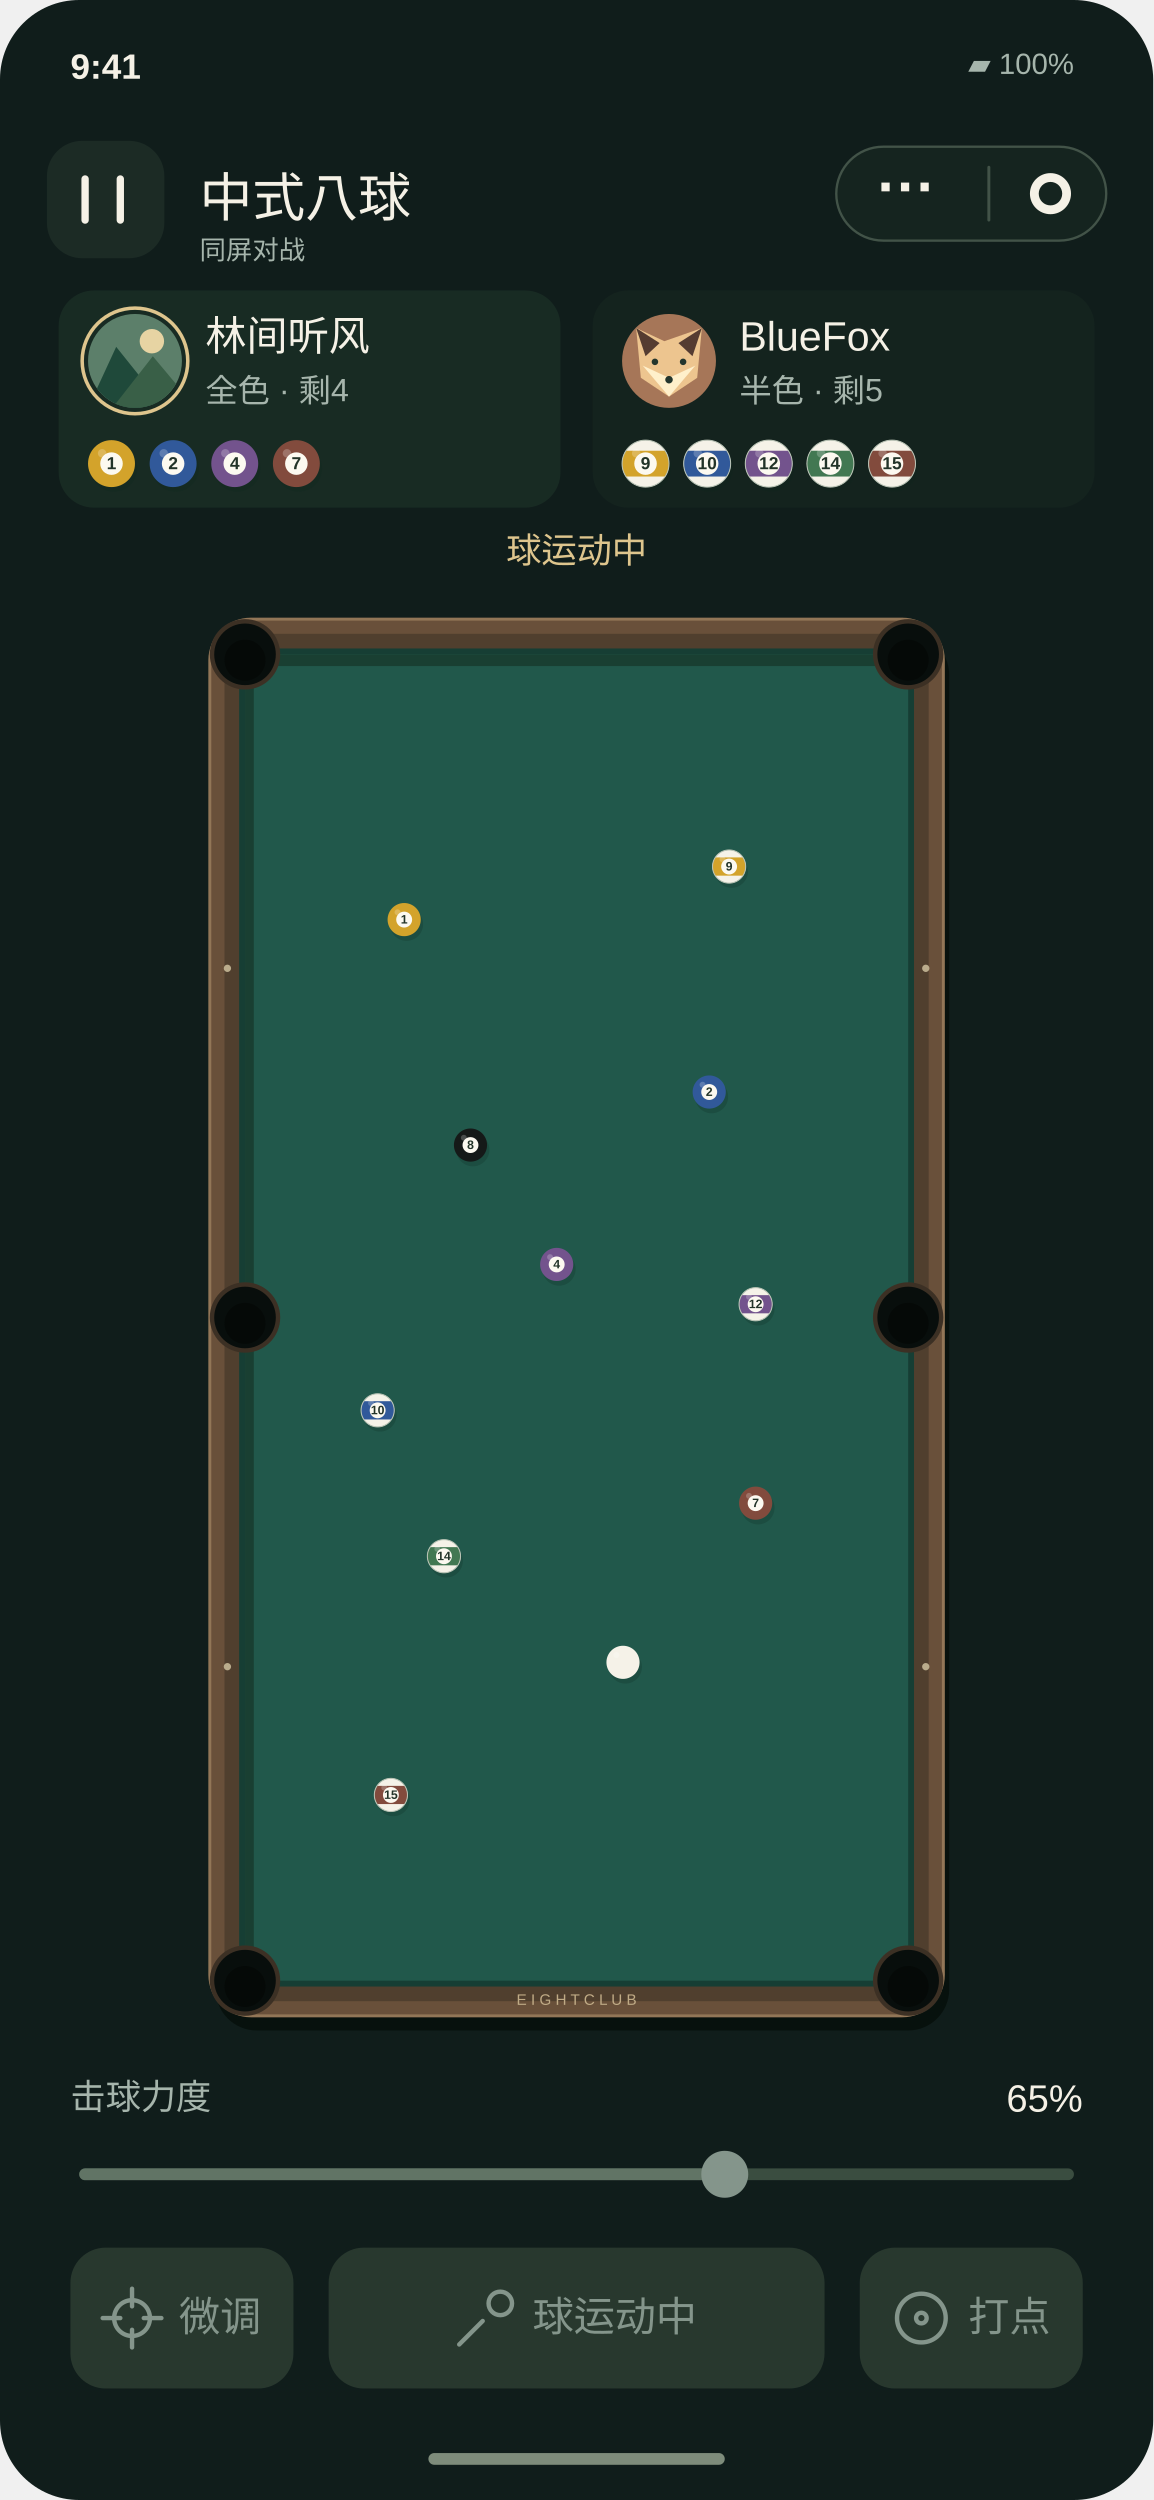
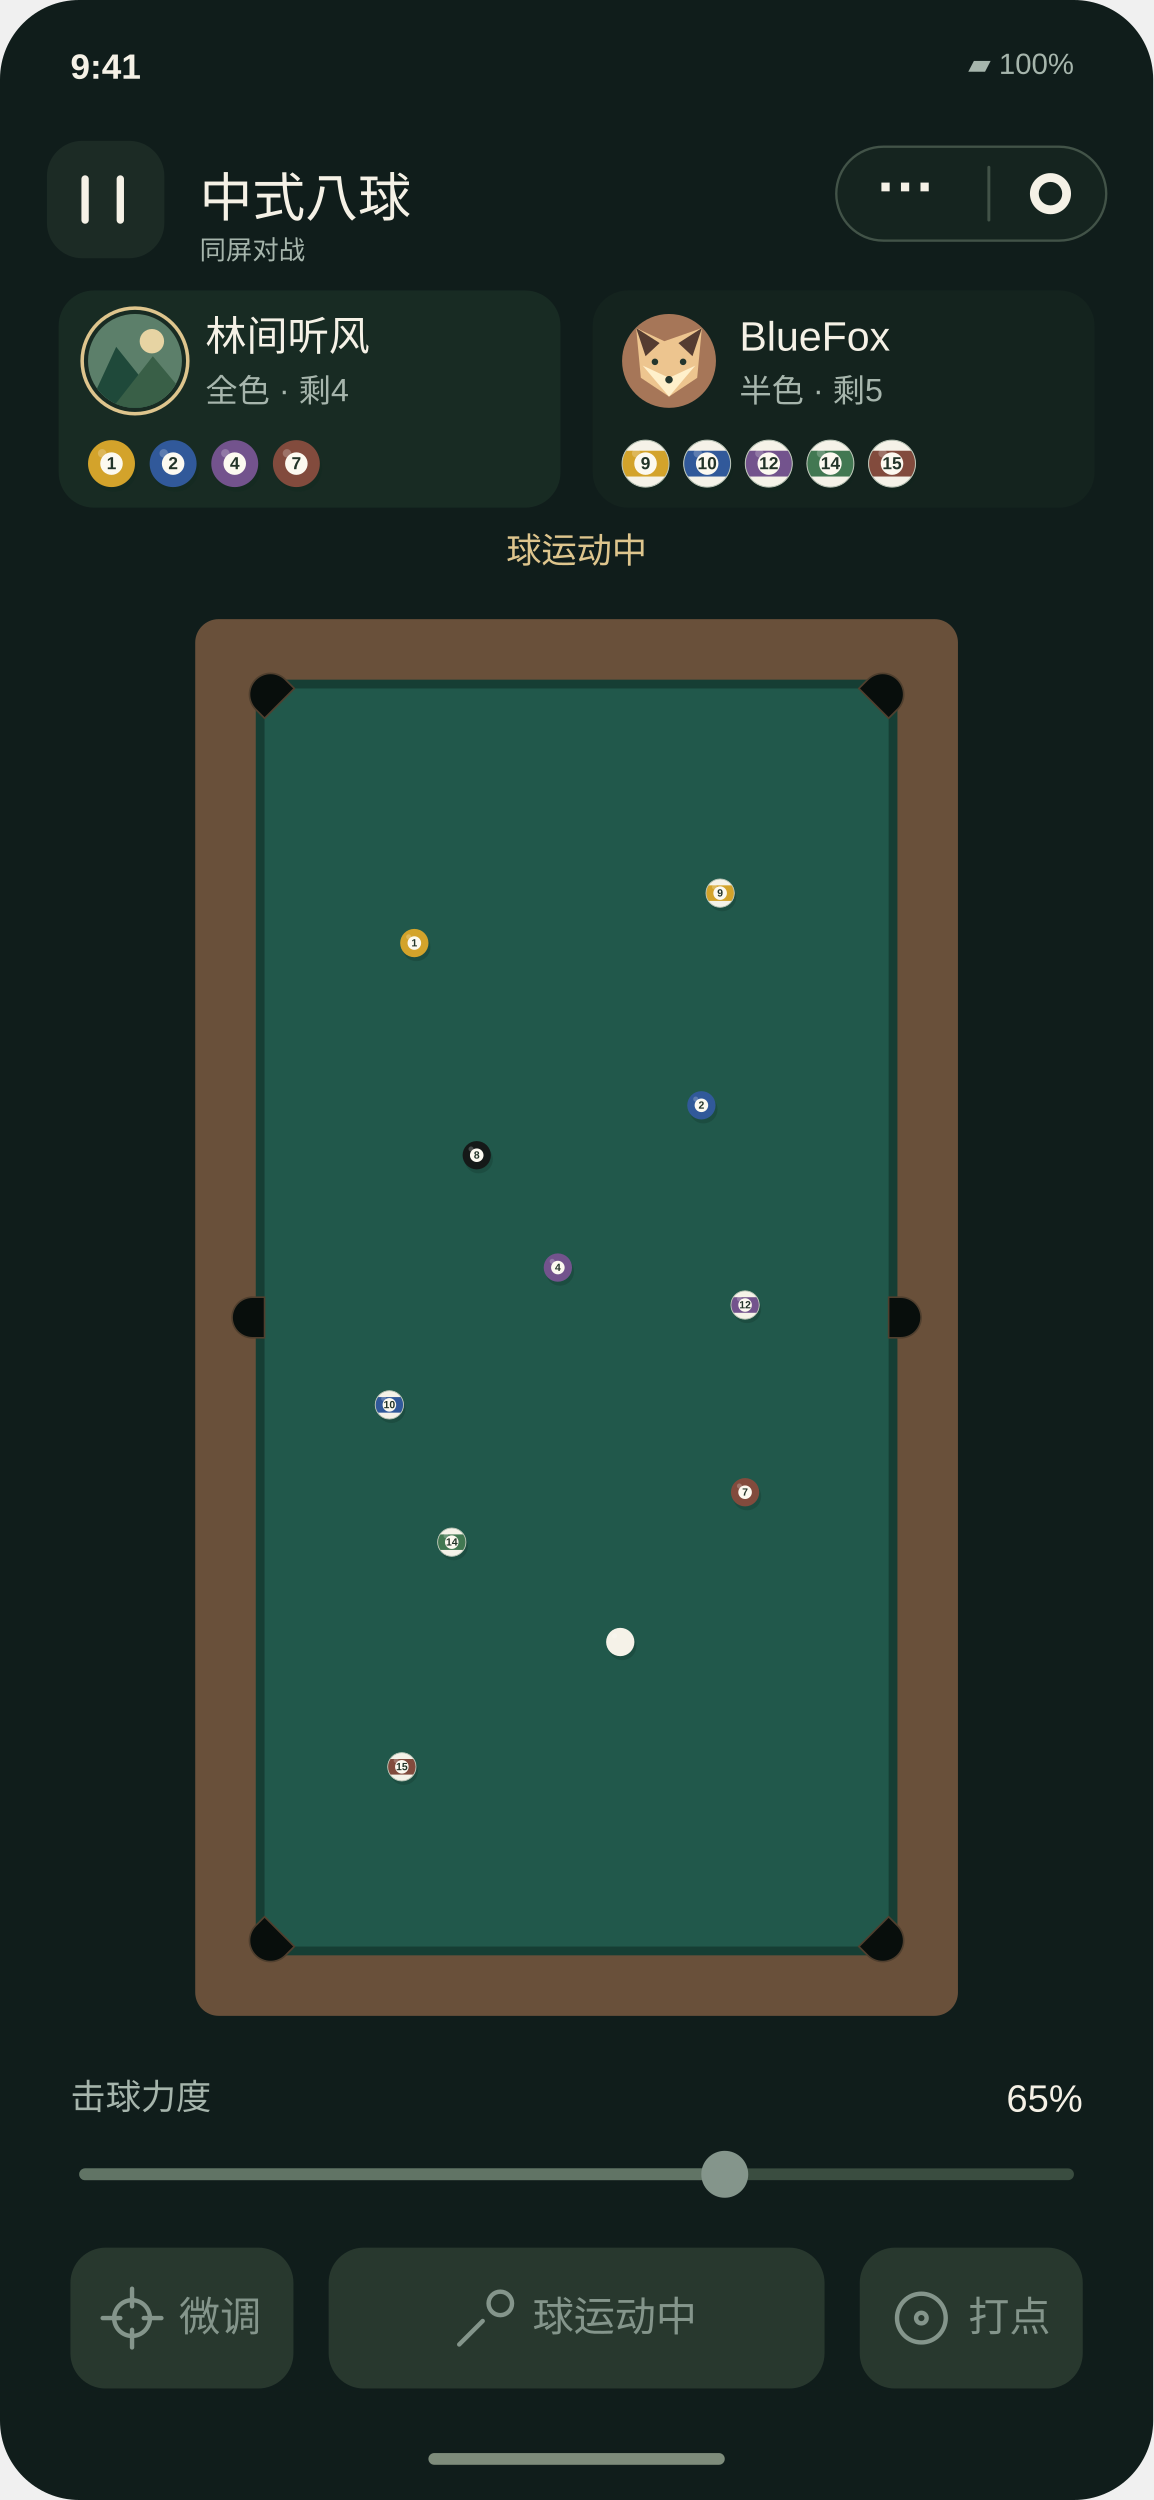
- <svg xmlns="http://www.w3.org/2000/svg" width="393" height="852" viewBox="0 0 393 852">
+ <svg xmlns="http://www.w3.org/2000/svg" width="393" height="852" viewBox="0 0 393 852" data-design-version="1.12" data-pocket-profile="not-finalized">
  <rect x="0" y="0" width="393" height="852" rx="27" fill="#101D1B" stroke="none" stroke-width="1" opacity="1" />
  <text x="24" y="26.84" text-anchor="start" font-family="Arial Unicode MS,PingFang SC,Arial,sans-serif" font-size="12" fill="#F5F1E6" font-weight="700">9:41</text>
  <text x="366" y="25.2" text-anchor="end" font-family="Arial Unicode MS,PingFang SC,Arial,sans-serif" font-size="10" fill="#A6B5AC" font-weight="400">▰  100%</text>
  <rect x="16" y="48" width="40" height="40" rx="12" fill="#1C2B25" stroke="none" stroke-width="1" opacity="1" />
  <line x1="29" y1="61" x2="29" y2="75" stroke="#F5F1E6" stroke-width="2.5" stroke-linecap="round" stroke-linejoin="round" />
  <line x1="41" y1="61" x2="41" y2="75" stroke="#F5F1E6" stroke-width="2.5" stroke-linecap="round" stroke-linejoin="round" />
  <text x="68" y="73.76" text-anchor="start" font-family="Arial Unicode MS,PingFang SC,Arial,sans-serif" font-size="18" fill="#F5F1E6" font-weight="400">中式八球</text>
  <text x="68" y="88.38" text-anchor="start" font-family="Arial Unicode MS,PingFang SC,Arial,sans-serif" font-size="9" fill="#A6B5AC" font-weight="400">同屏对战</text>
  <rect x="285" y="50" width="92" height="32" rx="16" fill="#15241F" stroke="#425348" stroke-width="0.8" opacity="1" />
  <text x="309" y="70.4" text-anchor="middle" font-family="Arial Unicode MS,PingFang SC,Arial,sans-serif" font-size="20" fill="#F5F1E6" font-weight="700">···</text>
  <line x1="337" y1="57" x2="337" y2="75" stroke="#425348" stroke-width="1" stroke-linecap="round" stroke-linejoin="round" />
  <circle cx="358" cy="66" r="7" fill="#F5F1E6" stroke="none" stroke-width="1" opacity="1" />
  <circle cx="358" cy="66" r="4" fill="#15241F" stroke="none" stroke-width="1" opacity="1" />
  <rect x="20" y="99" width="171" height="74" rx="12" fill="#182B23" stroke="none" stroke-width="1" opacity="1" />
  <circle cx="46.0" cy="123.0" r="16.0" fill="#5C7F6A" stroke="none" stroke-width="1" opacity="1" />
  <defs>
    <clipPath id="circleclip15">
      <circle cx="46.0" cy="123.0" r="16.0" />
    </clipPath>
  </defs>
  <g clip-path="url(#circleclip15)">
    <circle cx="51.76" cy="116.28" r="4.16" fill="#E7D4A3" stroke="none" stroke-width="1" opacity="1" />
    <polygon points="30,139 39.6,118.2 56.24,139" fill="#1F493A" />
    <polygon points="38.32,139 52.08,121.4 66.8,139" fill="#395F47" />
  </g>
  <circle cx="46.0" cy="123.0" r="18.0" fill="none" stroke="#DEC58D" stroke-width="1.2" />
  <text x="70" y="119.48" text-anchor="start" font-family="Arial Unicode MS,PingFang SC,Arial,sans-serif" font-size="14" fill="#F5F1E6" font-weight="400">林间听风</text>
  <text x="70" y="137.02" text-anchor="start" font-family="Arial Unicode MS,PingFang SC,Arial,sans-serif" font-size="11" fill="#A6B5AC" font-weight="400">全色 · 剩4</text>
  <circle cx="38.8" cy="159.6" r="8" fill="#09261B" stroke="none" stroke-width="1" opacity="0.22" />
  <circle cx="38" cy="158" r="8" fill="#D3A32B" stroke="none" stroke-width="1" opacity="1" />
  <circle cx="38" cy="158" r="3.84" fill="#FCF9F0" stroke="none" stroke-width="1" opacity="1" />
  <text x="38" y="159.894" text-anchor="middle" font-family="Arial Unicode MS,PingFang SC,Arial,sans-serif" font-size="5.92" fill="#223328" font-weight="700">1</text>
  <circle cx="34.8" cy="154.48" r="1.44" fill="#FFFFFF" stroke="none" stroke-width="1" opacity="0.22" />
  <circle cx="59.8" cy="159.6" r="8" fill="#09261B" stroke="none" stroke-width="1" opacity="0.22" />
  <circle cx="59" cy="158" r="8" fill="#31599A" stroke="none" stroke-width="1" opacity="1" />
  <circle cx="59" cy="158" r="3.84" fill="#FCF9F0" stroke="none" stroke-width="1" opacity="1" />
  <text x="59" y="159.894" text-anchor="middle" font-family="Arial Unicode MS,PingFang SC,Arial,sans-serif" font-size="5.92" fill="#223328" font-weight="700">2</text>
  <circle cx="55.8" cy="154.48" r="1.44" fill="#FFFFFF" stroke="none" stroke-width="1" opacity="0.22" />
  <circle cx="80.8" cy="159.6" r="8" fill="#09261B" stroke="none" stroke-width="1" opacity="0.22" />
  <circle cx="80" cy="158" r="8" fill="#73538D" stroke="none" stroke-width="1" opacity="1" />
  <circle cx="80" cy="158" r="3.84" fill="#FCF9F0" stroke="none" stroke-width="1" opacity="1" />
  <text x="80" y="159.894" text-anchor="middle" font-family="Arial Unicode MS,PingFang SC,Arial,sans-serif" font-size="5.92" fill="#223328" font-weight="700">4</text>
  <circle cx="76.8" cy="154.48" r="1.44" fill="#FFFFFF" stroke="none" stroke-width="1" opacity="0.22" />
  <circle cx="101.8" cy="159.6" r="8" fill="#09261B" stroke="none" stroke-width="1" opacity="0.22" />
  <circle cx="101" cy="158" r="8" fill="#824B3D" stroke="none" stroke-width="1" opacity="1" />
  <circle cx="101" cy="158" r="3.84" fill="#FCF9F0" stroke="none" stroke-width="1" opacity="1" />
  <text x="101" y="159.894" text-anchor="middle" font-family="Arial Unicode MS,PingFang SC,Arial,sans-serif" font-size="5.92" fill="#223328" font-weight="700">7</text>
  <circle cx="97.8" cy="154.48" r="1.44" fill="#FFFFFF" stroke="none" stroke-width="1" opacity="0.22" />
  <rect x="202" y="99" width="171" height="74" rx="12" fill="#14231E" stroke="none" stroke-width="1" opacity="1" />
  <circle cx="228.0" cy="123.0" r="16.0" fill="#A67658" stroke="none" stroke-width="1" opacity="1" />
  <defs>
    <clipPath id="circleclip45">
      <circle cx="228.0" cy="123.0" r="16.0" />
    </clipPath>
  </defs>
  <g clip-path="url(#circleclip45)">
    <polygon points="216.8,111.8 226.4,116.28 239.2,111.8 237.6,128.76 228.0,135.16 218.4,128.76" fill="#EDC58F" />
    <polygon points="216.8,111.8 224.8,116.92 220.0,121.4" fill="#553C31" />
    <polygon points="239.2,111.8 231.2,116.92 236.0,121.4" fill="#553C31" />
    <polygon points="219.04,124.6 228.0,128.76 236.96,124.6 228.0,135.16" fill="#FFF0CB" />
    <circle cx="223.2" cy="123.32" r="1.12" fill="#24362D" stroke="none" stroke-width="1" opacity="1" />
    <circle cx="232.8" cy="123.32" r="1.12" fill="#24362D" stroke="none" stroke-width="1" opacity="1" />
    <circle cx="228.0" cy="129.4" r="1.28" fill="#24362D" stroke="none" stroke-width="1" opacity="1" />
  </g>
  <text x="252" y="119.48" text-anchor="start" font-family="Arial Unicode MS,PingFang SC,Arial,sans-serif" font-size="14" fill="#F5F1E6" font-weight="400">BlueFox</text>
  <text x="252" y="137.02" text-anchor="start" font-family="Arial Unicode MS,PingFang SC,Arial,sans-serif" font-size="11" fill="#A6B5AC" font-weight="400">半色 · 剩5</text>
  <circle cx="220.8" cy="159.6" r="8" fill="#09261B" stroke="none" stroke-width="1" opacity="0.22" />
  <circle cx="220" cy="158" r="8" fill="#F5F2E8" stroke="none" stroke-width="1" opacity="1" />
  <defs>
    <clipPath id="circleclip58">
      <circle cx="220" cy="158" r="8" />
    </clipPath>
  </defs>
  <g clip-path="url(#circleclip58)">
    <polygon points="211.6,153.6 228.4,153.6 228.4,162.4 211.6,162.4" fill="#D3A32B" />
  </g>
  <circle cx="220" cy="158" r="8" fill="none" stroke="#B9C3B5" stroke-width="0.35" />
  <circle cx="220" cy="158" r="3.84" fill="#FCF9F0" stroke="none" stroke-width="1" opacity="1" />
  <text x="220" y="159.894" text-anchor="middle" font-family="Arial Unicode MS,PingFang SC,Arial,sans-serif" font-size="5.92" fill="#223328" font-weight="700">9</text>
  <circle cx="216.8" cy="154.48" r="1.44" fill="#FFFFFF" stroke="none" stroke-width="1" opacity="0.22" />
  <circle cx="241.8" cy="159.6" r="8" fill="#09261B" stroke="none" stroke-width="1" opacity="0.22" />
  <circle cx="241" cy="158" r="8" fill="#F5F2E8" stroke="none" stroke-width="1" opacity="1" />
  <defs>
    <clipPath id="circleclip67">
      <circle cx="241" cy="158" r="8" />
    </clipPath>
  </defs>
  <g clip-path="url(#circleclip67)">
    <polygon points="232.6,153.6 249.4,153.6 249.4,162.4 232.6,162.4" fill="#31599A" />
  </g>
  <circle cx="241" cy="158" r="8" fill="none" stroke="#B9C3B5" stroke-width="0.35" />
  <circle cx="241" cy="158" r="3.84" fill="#FCF9F0" stroke="none" stroke-width="1" opacity="1" />
  <text x="241" y="159.894" text-anchor="middle" font-family="Arial Unicode MS,PingFang SC,Arial,sans-serif" font-size="5.92" fill="#223328" font-weight="700">10</text>
  <circle cx="237.8" cy="154.48" r="1.44" fill="#FFFFFF" stroke="none" stroke-width="1" opacity="0.22" />
  <circle cx="262.8" cy="159.6" r="8" fill="#09261B" stroke="none" stroke-width="1" opacity="0.22" />
  <circle cx="262" cy="158" r="8" fill="#F5F2E8" stroke="none" stroke-width="1" opacity="1" />
  <defs>
    <clipPath id="circleclip76">
      <circle cx="262" cy="158" r="8" />
    </clipPath>
  </defs>
  <g clip-path="url(#circleclip76)">
    <polygon points="253.6,153.6 270.4,153.6 270.4,162.4 253.6,162.4" fill="#73538D" />
  </g>
  <circle cx="262" cy="158" r="8" fill="none" stroke="#B9C3B5" stroke-width="0.35" />
  <circle cx="262" cy="158" r="3.84" fill="#FCF9F0" stroke="none" stroke-width="1" opacity="1" />
  <text x="262" y="159.894" text-anchor="middle" font-family="Arial Unicode MS,PingFang SC,Arial,sans-serif" font-size="5.92" fill="#223328" font-weight="700">12</text>
  <circle cx="258.8" cy="154.48" r="1.44" fill="#FFFFFF" stroke="none" stroke-width="1" opacity="0.22" />
  <circle cx="283.8" cy="159.6" r="8" fill="#09261B" stroke="none" stroke-width="1" opacity="0.22" />
  <circle cx="283" cy="158" r="8" fill="#F5F2E8" stroke="none" stroke-width="1" opacity="1" />
  <defs>
    <clipPath id="circleclip85">
      <circle cx="283" cy="158" r="8" />
    </clipPath>
  </defs>
  <g clip-path="url(#circleclip85)">
    <polygon points="274.6,153.6 291.4,153.6 291.4,162.4 274.6,162.4" fill="#427852" />
  </g>
  <circle cx="283" cy="158" r="8" fill="none" stroke="#B9C3B5" stroke-width="0.35" />
  <circle cx="283" cy="158" r="3.84" fill="#FCF9F0" stroke="none" stroke-width="1" opacity="1" />
  <text x="283" y="159.894" text-anchor="middle" font-family="Arial Unicode MS,PingFang SC,Arial,sans-serif" font-size="5.92" fill="#223328" font-weight="700">14</text>
  <circle cx="279.8" cy="154.48" r="1.44" fill="#FFFFFF" stroke="none" stroke-width="1" opacity="0.22" />
  <circle cx="304.8" cy="159.6" r="8" fill="#09261B" stroke="none" stroke-width="1" opacity="0.22" />
  <circle cx="304" cy="158" r="8" fill="#F5F2E8" stroke="none" stroke-width="1" opacity="1" />
  <defs>
    <clipPath id="circleclip94">
      <circle cx="304" cy="158" r="8" />
    </clipPath>
  </defs>
  <g clip-path="url(#circleclip94)">
    <polygon points="295.6,153.6 312.4,153.6 312.4,162.4 295.6,162.4" fill="#824B3D" />
  </g>
  <circle cx="304" cy="158" r="8" fill="none" stroke="#B9C3B5" stroke-width="0.35" />
  <circle cx="304" cy="158" r="3.84" fill="#FCF9F0" stroke="none" stroke-width="1" opacity="1" />
  <text x="304" y="159.894" text-anchor="middle" font-family="Arial Unicode MS,PingFang SC,Arial,sans-serif" font-size="5.92" fill="#223328" font-weight="700">15</text>
  <circle cx="300.8" cy="154.48" r="1.44" fill="#FFFFFF" stroke="none" stroke-width="1" opacity="0.22" />
  <text x="196.5" y="191.84" text-anchor="middle" font-family="Arial Unicode MS,PingFang SC,Arial,sans-serif" font-size="12" fill="#DEC58D" font-weight="400">球运动中</text>
-   <rect x="73.5" y="216" width="250" height="476" rx="14" fill="#07110D" stroke="none" stroke-width="1" opacity="1" />
-   <rect x="71.5" y="211" width="250" height="476" rx="14" fill="#69503A" stroke="#927657" stroke-width="1" opacity="1" />
-   <rect x="76.5" y="216" width="240" height="466" rx="10" fill="#503F2E" stroke="none" stroke-width="1" opacity="1" />
-   <rect x="81.5" y="221" width="230" height="456" rx="6" fill="#163E34" stroke="none" stroke-width="1" opacity="1" />
-   <rect x="83.5" y="223" width="226" height="452" rx="0" fill="#21584B" stroke="none" stroke-width="1" opacity="1" />
-   <rect x="83.5" y="223" width="226" height="4" rx="0" fill="#193F32" stroke="none" stroke-width="1" opacity="1" />
-   <rect x="83.5" y="223" width="3" height="452" rx="0" fill="#193F32" stroke="none" stroke-width="1" opacity="1" />
-   <circle cx="77.5" cy="330" r="1.25" fill="#BAAC8C" stroke="none" stroke-width="1" opacity="1" />
-   <circle cx="77.5" cy="568" r="1.25" fill="#BAAC8C" stroke="none" stroke-width="1" opacity="1" />
-   <circle cx="315.5" cy="330" r="1.25" fill="#BAAC8C" stroke="none" stroke-width="1" opacity="1" />
-   <circle cx="315.5" cy="568" r="1.25" fill="#BAAC8C" stroke="none" stroke-width="1" opacity="1" />
-   <text x="196.5" y="683.264" text-anchor="middle" font-family="Arial Unicode MS,PingFang SC,Arial,sans-serif" font-size="5.2" fill="#C0AB86" font-weight="400">E I G H T   C L U B</text>
-   <circle cx="83.5" cy="223" r="12" fill="#3C3024" stroke="none" stroke-width="1" opacity="1" />
-   <circle cx="83.5" cy="223" r="10.5" fill="#080E0C" stroke="none" stroke-width="1" opacity="1" />
-   <circle cx="83.5" cy="225" r="7" fill="#050907" stroke="none" stroke-width="1" opacity="1" />
-   <circle cx="309.5" cy="223" r="12" fill="#3C3024" stroke="none" stroke-width="1" opacity="1" />
-   <circle cx="309.5" cy="223" r="10.5" fill="#080E0C" stroke="none" stroke-width="1" opacity="1" />
-   <circle cx="309.5" cy="225" r="7" fill="#050907" stroke="none" stroke-width="1" opacity="1" />
-   <circle cx="83.5" cy="449.0" r="12" fill="#3C3024" stroke="none" stroke-width="1" opacity="1" />
-   <circle cx="83.5" cy="449.0" r="10.5" fill="#080E0C" stroke="none" stroke-width="1" opacity="1" />
-   <circle cx="83.5" cy="451.0" r="7" fill="#050907" stroke="none" stroke-width="1" opacity="1" />
-   <circle cx="309.5" cy="449.0" r="12" fill="#3C3024" stroke="none" stroke-width="1" opacity="1" />
-   <circle cx="309.5" cy="449.0" r="10.5" fill="#080E0C" stroke="none" stroke-width="1" opacity="1" />
-   <circle cx="309.5" cy="451.0" r="7" fill="#050907" stroke="none" stroke-width="1" opacity="1" />
-   <circle cx="83.5" cy="675" r="12" fill="#3C3024" stroke="none" stroke-width="1" opacity="1" />
-   <circle cx="83.5" cy="675" r="10.5" fill="#080E0C" stroke="none" stroke-width="1" opacity="1" />
-   <circle cx="83.5" cy="677" r="7" fill="#050907" stroke="none" stroke-width="1" opacity="1" />
-   <circle cx="309.5" cy="675" r="12" fill="#3C3024" stroke="none" stroke-width="1" opacity="1" />
-   <circle cx="309.5" cy="675" r="10.5" fill="#080E0C" stroke="none" stroke-width="1" opacity="1" />
-   <circle cx="309.5" cy="677" r="7" fill="#050907" stroke="none" stroke-width="1" opacity="1" />
-   <circle cx="138.54" cy="315.0" r="5.65" fill="#09261B" stroke="none" stroke-width="1" opacity="0.22" />
-   <circle cx="137.74" cy="313.4" r="5.65" fill="#D3A32B" stroke="none" stroke-width="1" opacity="1" />
-   <circle cx="137.74" cy="313.4" r="2.712" fill="#FCF9F0" stroke="none" stroke-width="1" opacity="1" />
-   <text x="137.74" y="314.738" text-anchor="middle" font-family="Arial Unicode MS,PingFang SC,Arial,sans-serif" font-size="4.181" fill="#223328" font-weight="700">1</text>
-   <circle cx="135.48" cy="310.914" r="1.017" fill="#FFFFFF" stroke="none" stroke-width="1" opacity="0.22" />
-   <circle cx="242.5" cy="373.76" r="5.65" fill="#09261B" stroke="none" stroke-width="1" opacity="0.22" />
-   <circle cx="241.7" cy="372.16" r="5.65" fill="#31599A" stroke="none" stroke-width="1" opacity="1" />
-   <circle cx="241.7" cy="372.16" r="2.712" fill="#FCF9F0" stroke="none" stroke-width="1" opacity="1" />
-   <text x="241.7" y="373.498" text-anchor="middle" font-family="Arial Unicode MS,PingFang SC,Arial,sans-serif" font-size="4.181" fill="#223328" font-weight="700">2</text>
-   <circle cx="239.44" cy="369.674" r="1.017" fill="#FFFFFF" stroke="none" stroke-width="1" opacity="0.22" />
-   <circle cx="190.52" cy="432.52" r="5.65" fill="#09261B" stroke="none" stroke-width="1" opacity="0.22" />
-   <circle cx="189.72" cy="430.92" r="5.65" fill="#73538D" stroke="none" stroke-width="1" opacity="1" />
-   <circle cx="189.72" cy="430.92" r="2.712" fill="#FCF9F0" stroke="none" stroke-width="1" opacity="1" />
-   <text x="189.72" y="432.258" text-anchor="middle" font-family="Arial Unicode MS,PingFang SC,Arial,sans-serif" font-size="4.181" fill="#223328" font-weight="700">4</text>
-   <circle cx="187.46" cy="428.434" r="1.017" fill="#FFFFFF" stroke="none" stroke-width="1" opacity="0.22" />
-   <circle cx="258.32" cy="513.88" r="5.65" fill="#09261B" stroke="none" stroke-width="1" opacity="0.22" />
-   <circle cx="257.52" cy="512.28" r="5.65" fill="#824B3D" stroke="none" stroke-width="1" opacity="1" />
-   <circle cx="257.52" cy="512.28" r="2.712" fill="#FCF9F0" stroke="none" stroke-width="1" opacity="1" />
-   <text x="257.52" y="513.618" text-anchor="middle" font-family="Arial Unicode MS,PingFang SC,Arial,sans-serif" font-size="4.181" fill="#223328" font-weight="700">7</text>
-   <circle cx="255.26" cy="509.794" r="1.017" fill="#FFFFFF" stroke="none" stroke-width="1" opacity="0.22" />
-   <circle cx="161.14" cy="391.84" r="5.65" fill="#09261B" stroke="none" stroke-width="1" opacity="0.22" />
-   <circle cx="160.34" cy="390.24" r="5.65" fill="#151918" stroke="none" stroke-width="1" opacity="1" />
-   <circle cx="160.34" cy="390.24" r="2.712" fill="#FCF9F0" stroke="none" stroke-width="1" opacity="1" />
-   <text x="160.34" y="391.578" text-anchor="middle" font-family="Arial Unicode MS,PingFang SC,Arial,sans-serif" font-size="4.181" fill="#223328" font-weight="700">8</text>
-   <circle cx="158.08" cy="387.754" r="1.017" fill="#FFFFFF" stroke="none" stroke-width="1" opacity="0.22" />
-   <circle cx="249.28" cy="296.92" r="5.65" fill="#09261B" stroke="none" stroke-width="1" opacity="0.22" />
-   <circle cx="248.48" cy="295.32" r="5.65" fill="#F5F2E8" stroke="none" stroke-width="1" opacity="1" />
-   <defs>
-     <clipPath id="circleclip159">
-       <circle cx="248.48" cy="295.32" r="5.65" />
-     </clipPath>
-   </defs>
-   <g clip-path="url(#circleclip159)">
-     <polygon points="242.547,292.212 254.412,292.212 254.412,298.428 242.547,298.428" fill="#D3A32B" />
-   </g>
-   <circle cx="248.48" cy="295.32" r="5.65" fill="none" stroke="#B9C3B5" stroke-width="0.35" />
-   <circle cx="248.48" cy="295.32" r="2.712" fill="#FCF9F0" stroke="none" stroke-width="1" opacity="1" />
-   <text x="248.48" y="296.658" text-anchor="middle" font-family="Arial Unicode MS,PingFang SC,Arial,sans-serif" font-size="4.181" fill="#223328" font-weight="700">9</text>
-   <circle cx="246.22" cy="292.834" r="1.017" fill="#FFFFFF" stroke="none" stroke-width="1" opacity="0.22" />
-   <circle cx="129.5" cy="482.24" r="5.65" fill="#09261B" stroke="none" stroke-width="1" opacity="0.22" />
-   <circle cx="128.7" cy="480.64" r="5.65" fill="#F5F2E8" stroke="none" stroke-width="1" opacity="1" />
-   <defs>
-     <clipPath id="circleclip168">
-       <circle cx="128.7" cy="480.64" r="5.65" />
-     </clipPath>
-   </defs>
-   <g clip-path="url(#circleclip168)">
-     <polygon points="122.767,477.532 134.632,477.532 134.632,483.748 122.767,483.748" fill="#31599A" />
-   </g>
-   <circle cx="128.7" cy="480.64" r="5.65" fill="none" stroke="#B9C3B5" stroke-width="0.35" />
-   <circle cx="128.7" cy="480.64" r="2.712" fill="#FCF9F0" stroke="none" stroke-width="1" opacity="1" />
-   <text x="128.7" y="481.978" text-anchor="middle" font-family="Arial Unicode MS,PingFang SC,Arial,sans-serif" font-size="4.181" fill="#223328" font-weight="700">10</text>
-   <circle cx="126.44" cy="478.154" r="1.017" fill="#FFFFFF" stroke="none" stroke-width="1" opacity="0.22" />
-   <circle cx="258.32" cy="446.08" r="5.65" fill="#09261B" stroke="none" stroke-width="1" opacity="0.22" />
-   <circle cx="257.52" cy="444.48" r="5.65" fill="#F5F2E8" stroke="none" stroke-width="1" opacity="1" />
-   <defs>
-     <clipPath id="circleclip177">
-       <circle cx="257.52" cy="444.48" r="5.65" />
-     </clipPath>
-   </defs>
-   <g clip-path="url(#circleclip177)">
-     <polygon points="251.587,441.373 263.452,441.373 263.452,447.588 251.587,447.588" fill="#73538D" />
-   </g>
-   <circle cx="257.52" cy="444.48" r="5.65" fill="none" stroke="#B9C3B5" stroke-width="0.35" />
-   <circle cx="257.52" cy="444.48" r="2.712" fill="#FCF9F0" stroke="none" stroke-width="1" opacity="1" />
-   <text x="257.52" y="445.818" text-anchor="middle" font-family="Arial Unicode MS,PingFang SC,Arial,sans-serif" font-size="4.181" fill="#223328" font-weight="700">12</text>
-   <circle cx="255.26" cy="441.994" r="1.017" fill="#FFFFFF" stroke="none" stroke-width="1" opacity="0.22" />
-   <circle cx="152.1" cy="531.96" r="5.65" fill="#09261B" stroke="none" stroke-width="1" opacity="0.22" />
-   <circle cx="151.3" cy="530.36" r="5.65" fill="#F5F2E8" stroke="none" stroke-width="1" opacity="1" />
-   <defs>
-     <clipPath id="circleclip186">
-       <circle cx="151.3" cy="530.36" r="5.65" />
-     </clipPath>
-   </defs>
-   <g clip-path="url(#circleclip186)">
-     <polygon points="145.368,527.253 157.233,527.253 157.233,533.467 145.368,533.467" fill="#427852" />
-   </g>
-   <circle cx="151.3" cy="530.36" r="5.65" fill="none" stroke="#B9C3B5" stroke-width="0.35" />
-   <circle cx="151.3" cy="530.36" r="2.712" fill="#FCF9F0" stroke="none" stroke-width="1" opacity="1" />
-   <text x="151.3" y="531.698" text-anchor="middle" font-family="Arial Unicode MS,PingFang SC,Arial,sans-serif" font-size="4.181" fill="#223328" font-weight="700">14</text>
-   <circle cx="149.04" cy="527.874" r="1.017" fill="#FFFFFF" stroke="none" stroke-width="1" opacity="0.22" />
-   <circle cx="134.02" cy="613.32" r="5.65" fill="#09261B" stroke="none" stroke-width="1" opacity="0.22" />
-   <circle cx="133.22" cy="611.72" r="5.65" fill="#F5F2E8" stroke="none" stroke-width="1" opacity="1" />
-   <defs>
-     <clipPath id="circleclip195">
-       <circle cx="133.22" cy="611.72" r="5.65" />
-     </clipPath>
-   </defs>
-   <g clip-path="url(#circleclip195)">
-     <polygon points="127.287,608.613 139.153,608.613 139.153,614.827 127.287,614.827" fill="#824B3D" />
-   </g>
-   <circle cx="133.22" cy="611.72" r="5.65" fill="none" stroke="#B9C3B5" stroke-width="0.35" />
-   <circle cx="133.22" cy="611.72" r="2.712" fill="#FCF9F0" stroke="none" stroke-width="1" opacity="1" />
-   <text x="133.22" y="613.058" text-anchor="middle" font-family="Arial Unicode MS,PingFang SC,Arial,sans-serif" font-size="4.181" fill="#223328" font-weight="700">15</text>
-   <circle cx="130.96" cy="609.234" r="1.017" fill="#FFFFFF" stroke="none" stroke-width="1" opacity="0.22" />
-   <circle cx="213.12" cy="568.12" r="5.65" fill="#09261B" stroke="none" stroke-width="1" opacity="0.22" />
-   <circle cx="212.32" cy="566.52" r="5.65" fill="#F5F2E8" stroke="none" stroke-width="1" opacity="1" />
-   <circle cx="210.06" cy="564.034" r="1.017" fill="#FFFFFF" stroke="none" stroke-width="1" opacity="0.22" />
+   <g data-table-reference="JOY Q8 Pro" data-pocket-status="candidate-mouth-width-unverified-rear-profile">
+     <rect x="66.528" y="211.0" width="259.943" height="476.0" rx="8" fill="#69503A" />
+     <rect x="87.16" y="231.631" width="218.681" height="434.738" rx="3" fill="#163E34" />
+     <rect x="90.16" y="234.631" width="212.681" height="428.738" fill="#21584B" />
+     <path data-role="pocket-visual-prototype" d="M 100.305,234.631 L 97.261,231.588 L 96.74,231.115 L 96.174,230.695 L 95.57,230.334 L 94.934,230.033 L 94.271,229.795 L 93.588,229.624 L 92.892,229.521 L 92.189,229.486 L 91.485,229.521 L 90.789,229.624 L 90.106,229.795 L 89.443,230.033 L 88.807,230.334 L 88.203,230.695 L 87.638,231.115 L 87.116,231.588 L 86.643,232.109 L 86.224,232.675 L 85.862,233.279 L 85.561,233.915 L 85.324,234.578 L 85.153,235.261 L 85.049,235.957 L 85.015,236.66 L 85.049,237.363 L 85.153,238.06 L 85.324,238.743 L 85.561,239.406 L 85.862,240.042 L 86.224,240.646 L 86.643,241.211 L 87.116,241.733 L 90.16,244.776 Z" fill="#080E0C" stroke="#503F2E" stroke-width="0.574" />
+     <path data-role="pocket-visual-prototype" d="M 90.16,442.079 L 86.007,442.079 L 85.329,442.113 L 84.657,442.212 L 83.998,442.377 L 83.359,442.606 L 82.745,442.897 L 82.162,443.246 L 81.617,443.65 L 81.114,444.106 L 80.658,444.61 L 80.253,445.155 L 79.904,445.738 L 79.613,446.352 L 79.385,446.991 L 79.22,447.65 L 79.12,448.322 L 79.087,449 L 79.12,449.678 L 79.22,450.35 L 79.385,451.009 L 79.613,451.648 L 79.904,452.262 L 80.253,452.845 L 80.658,453.39 L 81.114,453.894 L 81.617,454.35 L 82.162,454.754 L 82.745,455.103 L 83.359,455.394 L 83.998,455.623 L 84.657,455.788 L 85.329,455.887 L 86.007,455.921 L 90.16,455.921 Z" fill="#080E0C" stroke="#503F2E" stroke-width="0.554" />
+     <path data-role="pocket-visual-prototype" d="M 90.16,653.224 L 87.116,656.267 L 86.643,656.789 L 86.224,657.354 L 85.862,657.958 L 85.561,658.594 L 85.324,659.257 L 85.153,659.94 L 85.049,660.637 L 85.015,661.34 L 85.049,662.043 L 85.153,662.739 L 85.324,663.422 L 85.561,664.085 L 85.862,664.721 L 86.224,665.325 L 86.643,665.891 L 87.116,666.412 L 87.638,666.885 L 88.203,667.305 L 88.807,667.666 L 89.443,667.967 L 90.106,668.205 L 90.789,668.376 L 91.485,668.479 L 92.189,668.514 L 92.892,668.479 L 93.588,668.376 L 94.271,668.205 L 94.934,667.967 L 95.57,667.666 L 96.174,667.305 L 96.74,666.885 L 97.261,666.412 L 100.305,663.369 Z" fill="#080E0C" stroke="#503F2E" stroke-width="0.574" />
+     <path data-role="pocket-visual-prototype" d="M 302.84,244.776 L 305.884,241.733 L 306.357,241.211 L 306.776,240.646 L 307.138,240.042 L 307.439,239.406 L 307.676,238.743 L 307.847,238.06 L 307.951,237.363 L 307.985,236.66 L 307.951,235.957 L 307.847,235.261 L 307.676,234.578 L 307.439,233.915 L 307.138,233.279 L 306.776,232.675 L 306.357,232.109 L 305.884,231.588 L 305.362,231.115 L 304.797,230.695 L 304.193,230.334 L 303.557,230.033 L 302.894,229.795 L 302.211,229.624 L 301.515,229.521 L 300.811,229.486 L 300.108,229.521 L 299.412,229.624 L 298.729,229.795 L 298.066,230.033 L 297.43,230.334 L 296.826,230.695 L 296.26,231.115 L 295.739,231.588 L 292.695,234.631 Z" fill="#080E0C" stroke="#503F2E" stroke-width="0.574" />
+     <path data-role="pocket-visual-prototype" d="M 302.84,455.921 L 306.993,455.921 L 307.671,455.887 L 308.343,455.788 L 309.002,455.623 L 309.641,455.394 L 310.255,455.103 L 310.838,454.754 L 311.383,454.35 L 311.886,453.894 L 312.342,453.39 L 312.747,452.845 L 313.096,452.262 L 313.387,451.648 L 313.615,451.009 L 313.78,450.35 L 313.88,449.678 L 313.913,449 L 313.88,448.322 L 313.78,447.65 L 313.615,446.991 L 313.387,446.352 L 313.096,445.738 L 312.747,445.155 L 312.342,444.61 L 311.886,444.106 L 311.383,443.65 L 310.838,443.246 L 310.255,442.897 L 309.641,442.606 L 309.002,442.377 L 308.343,442.212 L 307.671,442.113 L 306.993,442.079 L 302.84,442.079 Z" fill="#080E0C" stroke="#503F2E" stroke-width="0.554" />
+     <path data-role="pocket-visual-prototype" d="M 292.695,663.369 L 295.739,666.412 L 296.26,666.885 L 296.826,667.305 L 297.43,667.666 L 298.066,667.967 L 298.729,668.205 L 299.412,668.376 L 300.108,668.479 L 300.811,668.514 L 301.515,668.479 L 302.211,668.376 L 302.894,668.205 L 303.557,667.967 L 304.193,667.666 L 304.797,667.305 L 305.362,666.885 L 305.884,666.412 L 306.357,665.891 L 306.776,665.325 L 307.138,664.721 L 307.439,664.085 L 307.676,663.422 L 307.847,662.739 L 307.951,662.043 L 307.985,661.34 L 307.951,660.637 L 307.847,659.94 L 307.676,659.257 L 307.439,658.594 L 307.138,657.958 L 306.776,657.354 L 306.357,656.789 L 305.884,656.267 L 302.84,653.224 Z" fill="#080E0C" stroke="#503F2E" stroke-width="0.574" />
+   </g>
+   <g transform="translate(11.58059 26.4615) scale(0.9410657)" data-role="state-composition-not-metrology">
+     <g transform="translate(12.79014 29.10143) scale(0.9071429)" data-role="physical-ball-scale">
+       <circle cx="138.54" cy="315.0" r="5.65" fill="#09261B" stroke="none" stroke-width="1" opacity="0.22" />
+       <circle cx="137.74" cy="313.4" r="5.65" fill="#D3A32B" stroke="none" stroke-width="1" opacity="1" />
+       <circle cx="137.74" cy="313.4" r="2.712" fill="#FCF9F0" stroke="none" stroke-width="1" opacity="1" />
+       <text x="137.74" y="314.738" text-anchor="middle" font-family="Arial Unicode MS,PingFang SC,Arial,sans-serif" font-size="4.181" fill="#223328" font-weight="700">1</text>
+       <circle cx="135.48" cy="310.914" r="1.017" fill="#FFFFFF" stroke="none" stroke-width="1" opacity="0.22" />
+     </g>
+     <g transform="translate(22.44357 34.55771) scale(0.9071429)" data-role="physical-ball-scale">
+       <circle cx="242.5" cy="373.76" r="5.65" fill="#09261B" stroke="none" stroke-width="1" opacity="0.22" />
+       <circle cx="241.7" cy="372.16" r="5.65" fill="#31599A" stroke="none" stroke-width="1" opacity="1" />
+       <circle cx="241.7" cy="372.16" r="2.712" fill="#FCF9F0" stroke="none" stroke-width="1" opacity="1" />
+       <text x="241.7" y="373.498" text-anchor="middle" font-family="Arial Unicode MS,PingFang SC,Arial,sans-serif" font-size="4.181" fill="#223328" font-weight="700">2</text>
+       <circle cx="239.44" cy="369.674" r="1.017" fill="#FFFFFF" stroke="none" stroke-width="1" opacity="0.22" />
+     </g>
+     <g transform="translate(17.61686 40.014) scale(0.9071429)" data-role="physical-ball-scale">
+       <circle cx="190.52" cy="432.52" r="5.65" fill="#09261B" stroke="none" stroke-width="1" opacity="0.22" />
+       <circle cx="189.72" cy="430.92" r="5.65" fill="#73538D" stroke="none" stroke-width="1" opacity="1" />
+       <circle cx="189.72" cy="430.92" r="2.712" fill="#FCF9F0" stroke="none" stroke-width="1" opacity="1" />
+       <text x="189.72" y="432.258" text-anchor="middle" font-family="Arial Unicode MS,PingFang SC,Arial,sans-serif" font-size="4.181" fill="#223328" font-weight="700">4</text>
+       <circle cx="187.46" cy="428.434" r="1.017" fill="#FFFFFF" stroke="none" stroke-width="1" opacity="0.22" />
+     </g>
+     <g transform="translate(23.91257 47.56886) scale(0.9071429)" data-role="physical-ball-scale">
+       <circle cx="258.32" cy="513.88" r="5.65" fill="#09261B" stroke="none" stroke-width="1" opacity="0.22" />
+       <circle cx="257.52" cy="512.28" r="5.65" fill="#824B3D" stroke="none" stroke-width="1" opacity="1" />
+       <circle cx="257.52" cy="512.28" r="2.712" fill="#FCF9F0" stroke="none" stroke-width="1" opacity="1" />
+       <text x="257.52" y="513.618" text-anchor="middle" font-family="Arial Unicode MS,PingFang SC,Arial,sans-serif" font-size="4.181" fill="#223328" font-weight="700">7</text>
+       <circle cx="255.26" cy="509.794" r="1.017" fill="#FFFFFF" stroke="none" stroke-width="1" opacity="0.22" />
+     </g>
+     <g transform="translate(14.88871 36.23657) scale(0.9071429)" data-role="physical-ball-scale">
+       <circle cx="161.14" cy="391.84" r="5.65" fill="#09261B" stroke="none" stroke-width="1" opacity="0.22" />
+       <circle cx="160.34" cy="390.24" r="5.65" fill="#151918" stroke="none" stroke-width="1" opacity="1" />
+       <circle cx="160.34" cy="390.24" r="2.712" fill="#FCF9F0" stroke="none" stroke-width="1" opacity="1" />
+       <text x="160.34" y="391.578" text-anchor="middle" font-family="Arial Unicode MS,PingFang SC,Arial,sans-serif" font-size="4.181" fill="#223328" font-weight="700">8</text>
+       <circle cx="158.08" cy="387.754" r="1.017" fill="#FFFFFF" stroke="none" stroke-width="1" opacity="0.22" />
+     </g>
+     <g transform="translate(23.07314 27.42257) scale(0.9071429)" data-role="physical-ball-scale">
+       <circle cx="249.28" cy="296.92" r="5.65" fill="#09261B" stroke="none" stroke-width="1" opacity="0.22" />
+       <circle cx="248.48" cy="295.32" r="5.65" fill="#F5F2E8" stroke="none" stroke-width="1" opacity="1" />
+       <defs>
+         <clipPath id="circleclip159">
+           <circle cx="248.48" cy="295.32" r="5.65" />
+         </clipPath>
+       </defs>
+       <g clip-path="url(#circleclip159)">
+         <polygon points="242.547,292.212 254.412,292.212 254.412,298.428 242.547,298.428" fill="#D3A32B" />
+       </g>
+       <circle cx="248.48" cy="295.32" r="5.65" fill="none" stroke="#B9C3B5" stroke-width="0.35" />
+       <circle cx="248.48" cy="295.32" r="2.712" fill="#FCF9F0" stroke="none" stroke-width="1" opacity="1" />
+       <text x="248.48" y="296.658" text-anchor="middle" font-family="Arial Unicode MS,PingFang SC,Arial,sans-serif" font-size="4.181" fill="#223328" font-weight="700">9</text>
+       <circle cx="246.22" cy="292.834" r="1.017" fill="#FFFFFF" stroke="none" stroke-width="1" opacity="0.22" />
+     </g>
+     <g transform="translate(11.95071 44.63086) scale(0.9071429)" data-role="physical-ball-scale">
+       <circle cx="129.5" cy="482.24" r="5.65" fill="#09261B" stroke="none" stroke-width="1" opacity="0.22" />
+       <circle cx="128.7" cy="480.64" r="5.65" fill="#F5F2E8" stroke="none" stroke-width="1" opacity="1" />
+       <defs>
+         <clipPath id="circleclip168">
+           <circle cx="128.7" cy="480.64" r="5.65" />
+         </clipPath>
+       </defs>
+       <g clip-path="url(#circleclip168)">
+         <polygon points="122.767,477.532 134.632,477.532 134.632,483.748 122.767,483.748" fill="#31599A" />
+       </g>
+       <circle cx="128.7" cy="480.64" r="5.65" fill="none" stroke="#B9C3B5" stroke-width="0.35" />
+       <circle cx="128.7" cy="480.64" r="2.712" fill="#FCF9F0" stroke="none" stroke-width="1" opacity="1" />
+       <text x="128.7" y="481.978" text-anchor="middle" font-family="Arial Unicode MS,PingFang SC,Arial,sans-serif" font-size="4.181" fill="#223328" font-weight="700">10</text>
+       <circle cx="126.44" cy="478.154" r="1.017" fill="#FFFFFF" stroke="none" stroke-width="1" opacity="0.22" />
+     </g>
+     <g transform="translate(23.91257 41.27314) scale(0.9071429)" data-role="physical-ball-scale">
+       <circle cx="258.32" cy="446.08" r="5.65" fill="#09261B" stroke="none" stroke-width="1" opacity="0.22" />
+       <circle cx="257.52" cy="444.48" r="5.65" fill="#F5F2E8" stroke="none" stroke-width="1" opacity="1" />
+       <defs>
+         <clipPath id="circleclip177">
+           <circle cx="257.52" cy="444.48" r="5.65" />
+         </clipPath>
+       </defs>
+       <g clip-path="url(#circleclip177)">
+         <polygon points="251.587,441.373 263.452,441.373 263.452,447.588 251.587,447.588" fill="#73538D" />
+       </g>
+       <circle cx="257.52" cy="444.48" r="5.65" fill="none" stroke="#B9C3B5" stroke-width="0.35" />
+       <circle cx="257.52" cy="444.48" r="2.712" fill="#FCF9F0" stroke="none" stroke-width="1" opacity="1" />
+       <text x="257.52" y="445.818" text-anchor="middle" font-family="Arial Unicode MS,PingFang SC,Arial,sans-serif" font-size="4.181" fill="#223328" font-weight="700">12</text>
+       <circle cx="255.26" cy="441.994" r="1.017" fill="#FFFFFF" stroke="none" stroke-width="1" opacity="0.22" />
+     </g>
+     <g transform="translate(14.04929 49.24771) scale(0.9071429)" data-role="physical-ball-scale">
+       <circle cx="152.1" cy="531.96" r="5.65" fill="#09261B" stroke="none" stroke-width="1" opacity="0.22" />
+       <circle cx="151.3" cy="530.36" r="5.65" fill="#F5F2E8" stroke="none" stroke-width="1" opacity="1" />
+       <defs>
+         <clipPath id="circleclip186">
+           <circle cx="151.3" cy="530.36" r="5.65" />
+         </clipPath>
+       </defs>
+       <g clip-path="url(#circleclip186)">
+         <polygon points="145.368,527.253 157.233,527.253 157.233,533.467 145.368,533.467" fill="#427852" />
+       </g>
+       <circle cx="151.3" cy="530.36" r="5.65" fill="none" stroke="#B9C3B5" stroke-width="0.35" />
+       <circle cx="151.3" cy="530.36" r="2.712" fill="#FCF9F0" stroke="none" stroke-width="1" opacity="1" />
+       <text x="151.3" y="531.698" text-anchor="middle" font-family="Arial Unicode MS,PingFang SC,Arial,sans-serif" font-size="4.181" fill="#223328" font-weight="700">14</text>
+       <circle cx="149.04" cy="527.874" r="1.017" fill="#FFFFFF" stroke="none" stroke-width="1" opacity="0.22" />
+     </g>
+     <g transform="translate(12.37043 56.80257) scale(0.9071429)" data-role="physical-ball-scale">
+       <circle cx="134.02" cy="613.32" r="5.65" fill="#09261B" stroke="none" stroke-width="1" opacity="0.22" />
+       <circle cx="133.22" cy="611.72" r="5.65" fill="#F5F2E8" stroke="none" stroke-width="1" opacity="1" />
+       <defs>
+         <clipPath id="circleclip195">
+           <circle cx="133.22" cy="611.72" r="5.65" />
+         </clipPath>
+       </defs>
+       <g clip-path="url(#circleclip195)">
+         <polygon points="127.287,608.613 139.153,608.613 139.153,614.827 127.287,614.827" fill="#824B3D" />
+       </g>
+       <circle cx="133.22" cy="611.72" r="5.65" fill="none" stroke="#B9C3B5" stroke-width="0.35" />
+       <circle cx="133.22" cy="611.72" r="2.712" fill="#FCF9F0" stroke="none" stroke-width="1" opacity="1" />
+       <text x="133.22" y="613.058" text-anchor="middle" font-family="Arial Unicode MS,PingFang SC,Arial,sans-serif" font-size="4.181" fill="#223328" font-weight="700">15</text>
+       <circle cx="130.96" cy="609.234" r="1.017" fill="#FFFFFF" stroke="none" stroke-width="1" opacity="0.22" />
+     </g>
+     <g transform="translate(19.71543 52.60543) scale(0.9071429)" data-role="physical-ball-scale">
+       <circle cx="213.12" cy="568.12" r="5.65" fill="#09261B" stroke="none" stroke-width="1" opacity="0.22" />
+       <circle cx="212.32" cy="566.52" r="5.65" fill="#F5F2E8" stroke="none" stroke-width="1" opacity="1" />
+       <circle cx="210.06" cy="564.034" r="1.017" fill="#FFFFFF" stroke="none" stroke-width="1" opacity="0.22" />
+     </g>
+   </g>
  <rect x="20" y="700" width="353" height="120" rx="0" fill="#101D1B" stroke="none" stroke-width="1" opacity="1" />
  <text x="24" y="718.84" text-anchor="start" font-family="Arial Unicode MS,PingFang SC,Arial,sans-serif" font-size="12" fill="#A6B5AC" font-weight="400">击球力度</text>
  <text x="369" y="719.66" text-anchor="end" font-family="Arial Unicode MS,PingFang SC,Arial,sans-serif" font-size="13" fill="#F5F1E6" font-weight="400">65%</text>
  <rect x="27" y="739" width="339" height="4" rx="2" fill="#3A4D40" stroke="none" stroke-width="1" opacity="1" />
  <rect x="27" y="739" width="220" height="4" rx="2" fill="#617465" stroke="none" stroke-width="1" opacity="1" />
  <circle cx="247" cy="741" r="8" fill="#84958B" stroke="none" stroke-width="1" opacity="1" />
  <rect x="24" y="766" width="76" height="48" rx="12" fill="#28382E" stroke="none" stroke-width="1" opacity="1" />
  <circle cx="45.0" cy="790" r="6.1" fill="none" stroke="#84958B" stroke-width="1.5" />
  <line x1="35.0" y1="790" x2="41.0" y2="790" stroke="#84958B" stroke-width="1.5" stroke-linecap="round" stroke-linejoin="round" />
  <line x1="49.0" y1="790" x2="55.0" y2="790" stroke="#84958B" stroke-width="1.5" stroke-linecap="round" stroke-linejoin="round" />
  <line x1="45.0" y1="780" x2="45.0" y2="786" stroke="#84958B" stroke-width="1.5" stroke-linecap="round" stroke-linejoin="round" />
  <line x1="45.0" y1="794" x2="45.0" y2="800" stroke="#84958B" stroke-width="1.5" stroke-linecap="round" stroke-linejoin="round" />
  <text x="61.0" y="794.48" text-anchor="start" font-family="Arial Unicode MS,PingFang SC,Arial,sans-serif" font-size="14" fill="#84958B" font-weight="400">微调</text>
  <rect x="112" y="766" width="169" height="48" rx="12" fill="#28382E" stroke="none" stroke-width="1" opacity="1" />
  <circle cx="170.5" cy="785" r="4" fill="none" stroke="#84958B" stroke-width="1.5" />
  <line x1="156.5" y1="799" x2="164.5" y2="791" stroke="#84958B" stroke-width="1.5" stroke-linecap="round" stroke-linejoin="round" />
  <text x="181.5" y="794.48" text-anchor="start" font-family="Arial Unicode MS,PingFang SC,Arial,sans-serif" font-size="14" fill="#84958B" font-weight="400">球运动中</text>
  <rect x="293" y="766" width="76" height="48" rx="12" fill="#28382E" stroke="none" stroke-width="1" opacity="1" />
  <circle cx="314.0" cy="790" r="8.3" fill="none" stroke="#84958B" stroke-width="1.5" />
  <circle cx="314.0" cy="790" r="1.8" fill="none" stroke="#84958B" stroke-width="1.5" />
  <text x="330.0" y="794.48" text-anchor="start" font-family="Arial Unicode MS,PingFang SC,Arial,sans-serif" font-size="14" fill="#84958B" font-weight="400">打点</text>
  <rect x="146" y="836" width="101" height="4" rx="2" fill="#7E8C7B" stroke="none" stroke-width="1" opacity="1" />
</svg>
